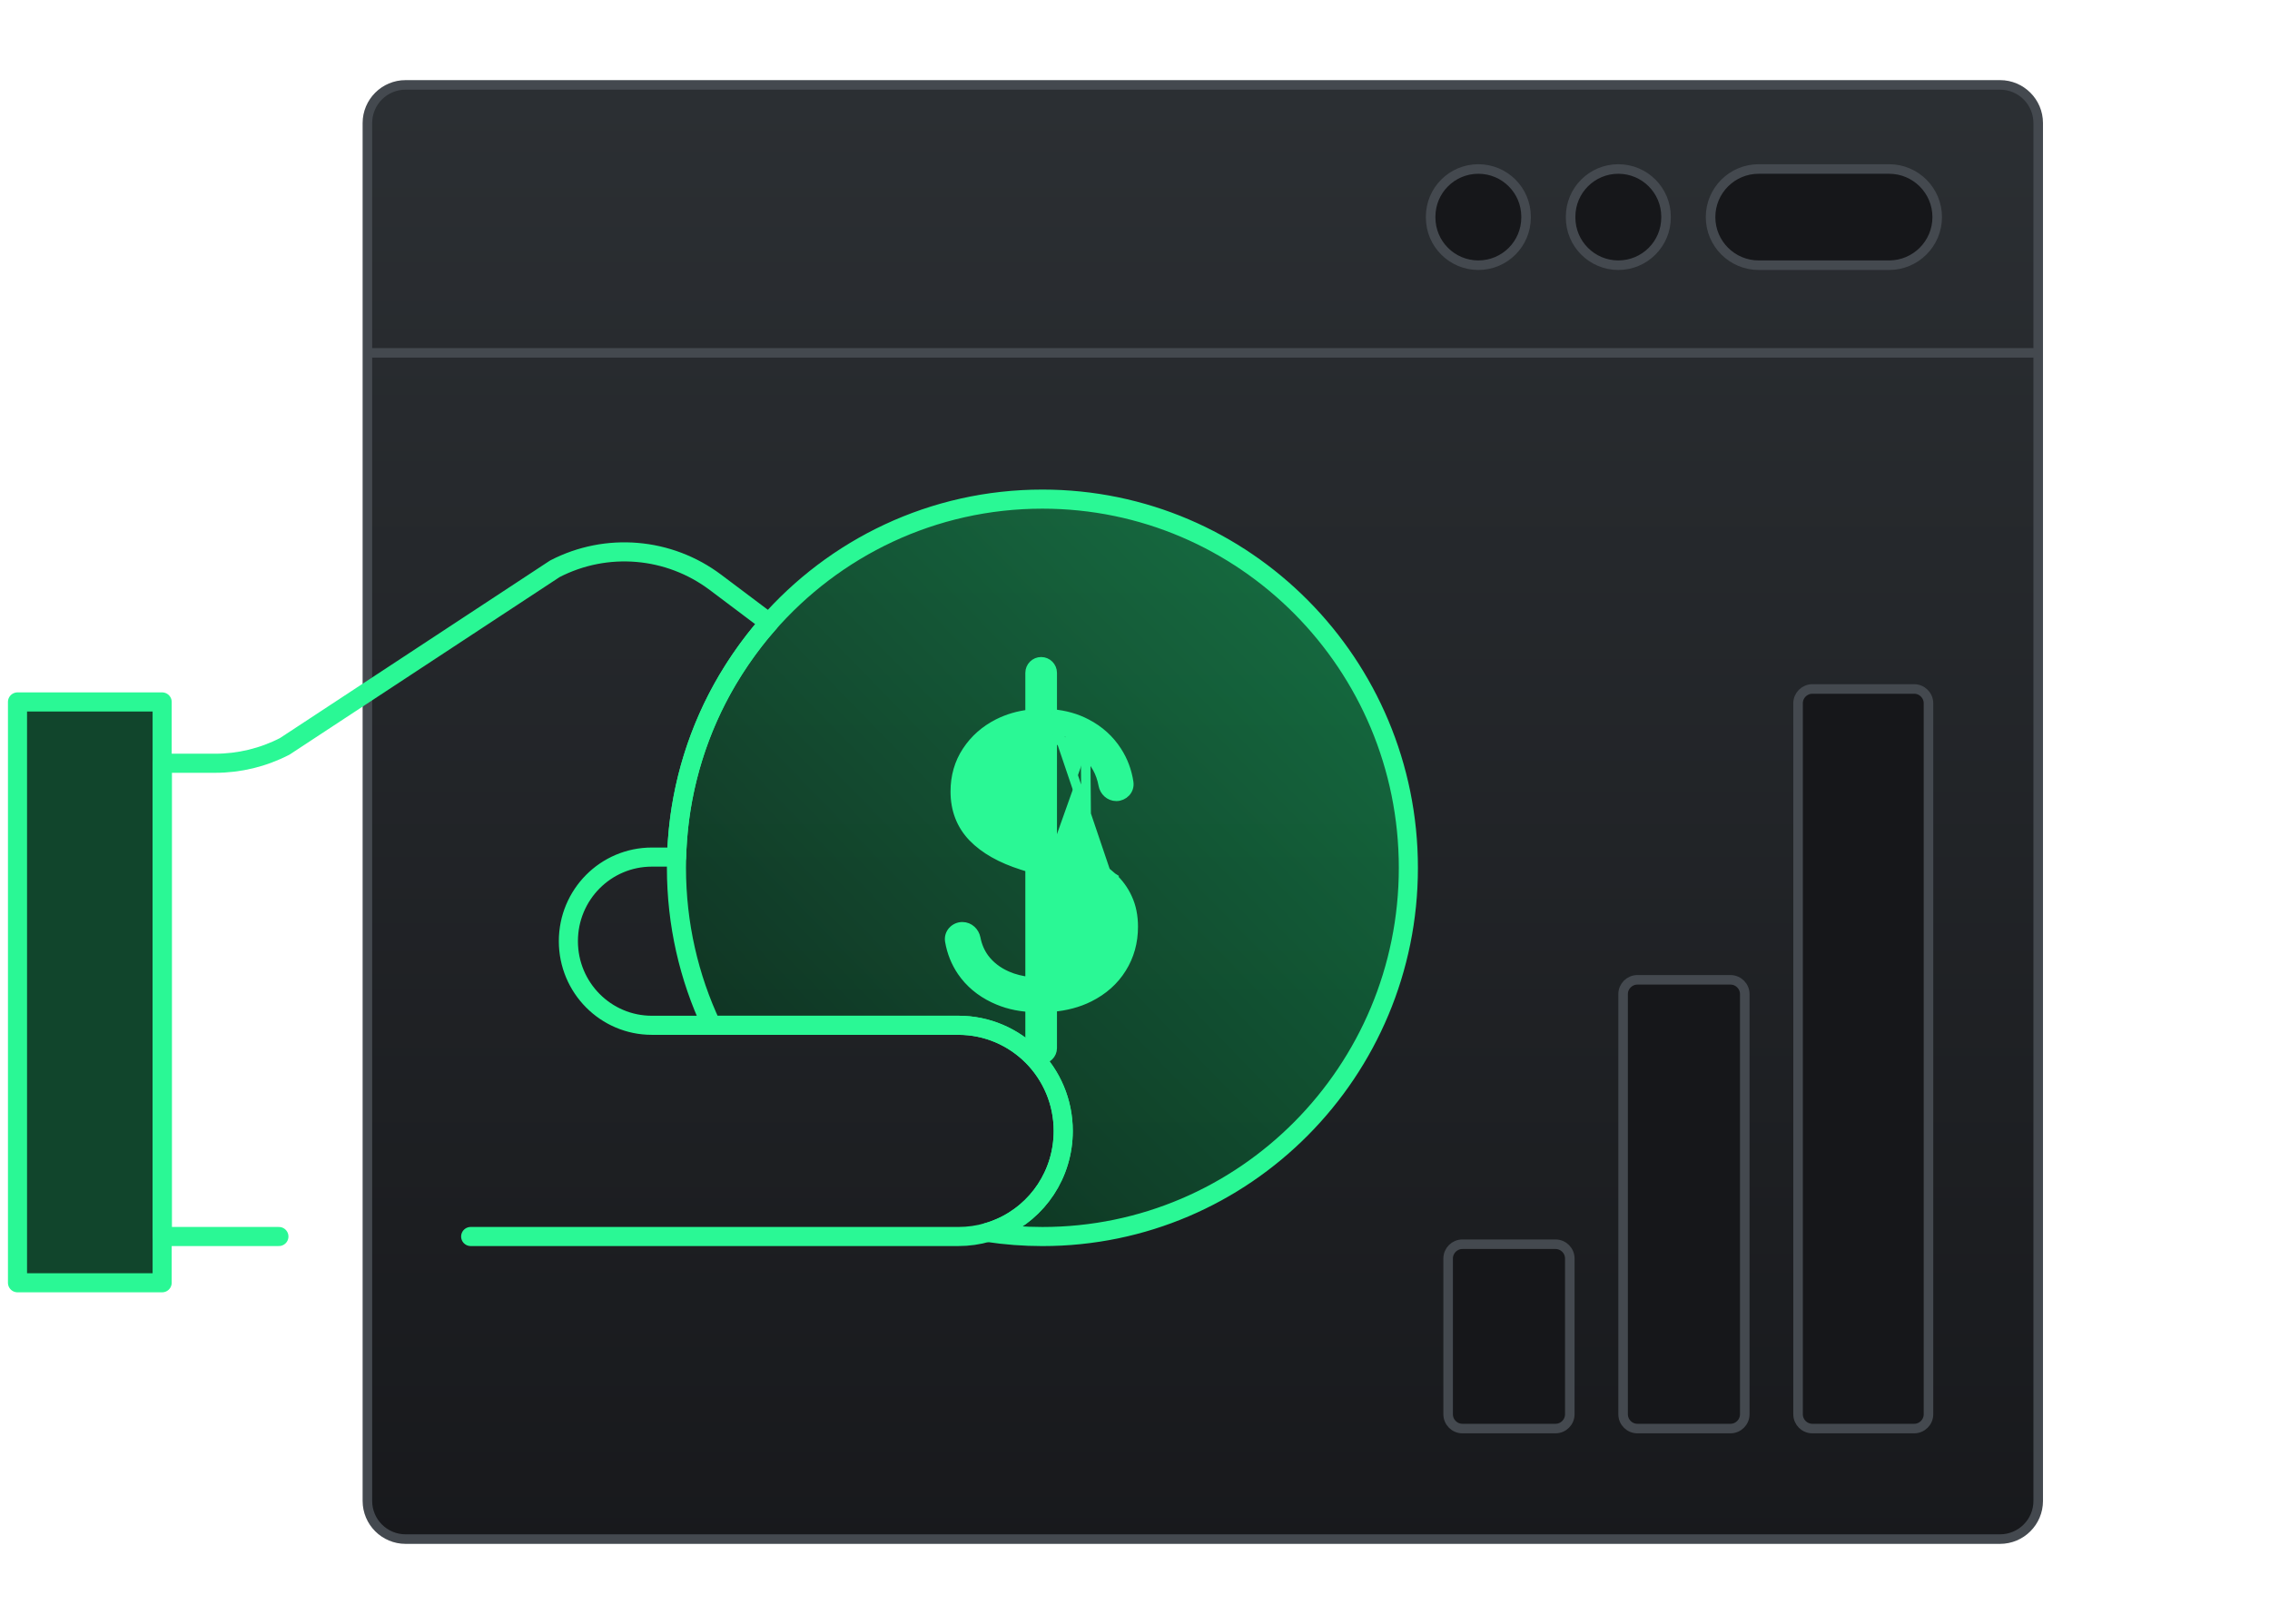
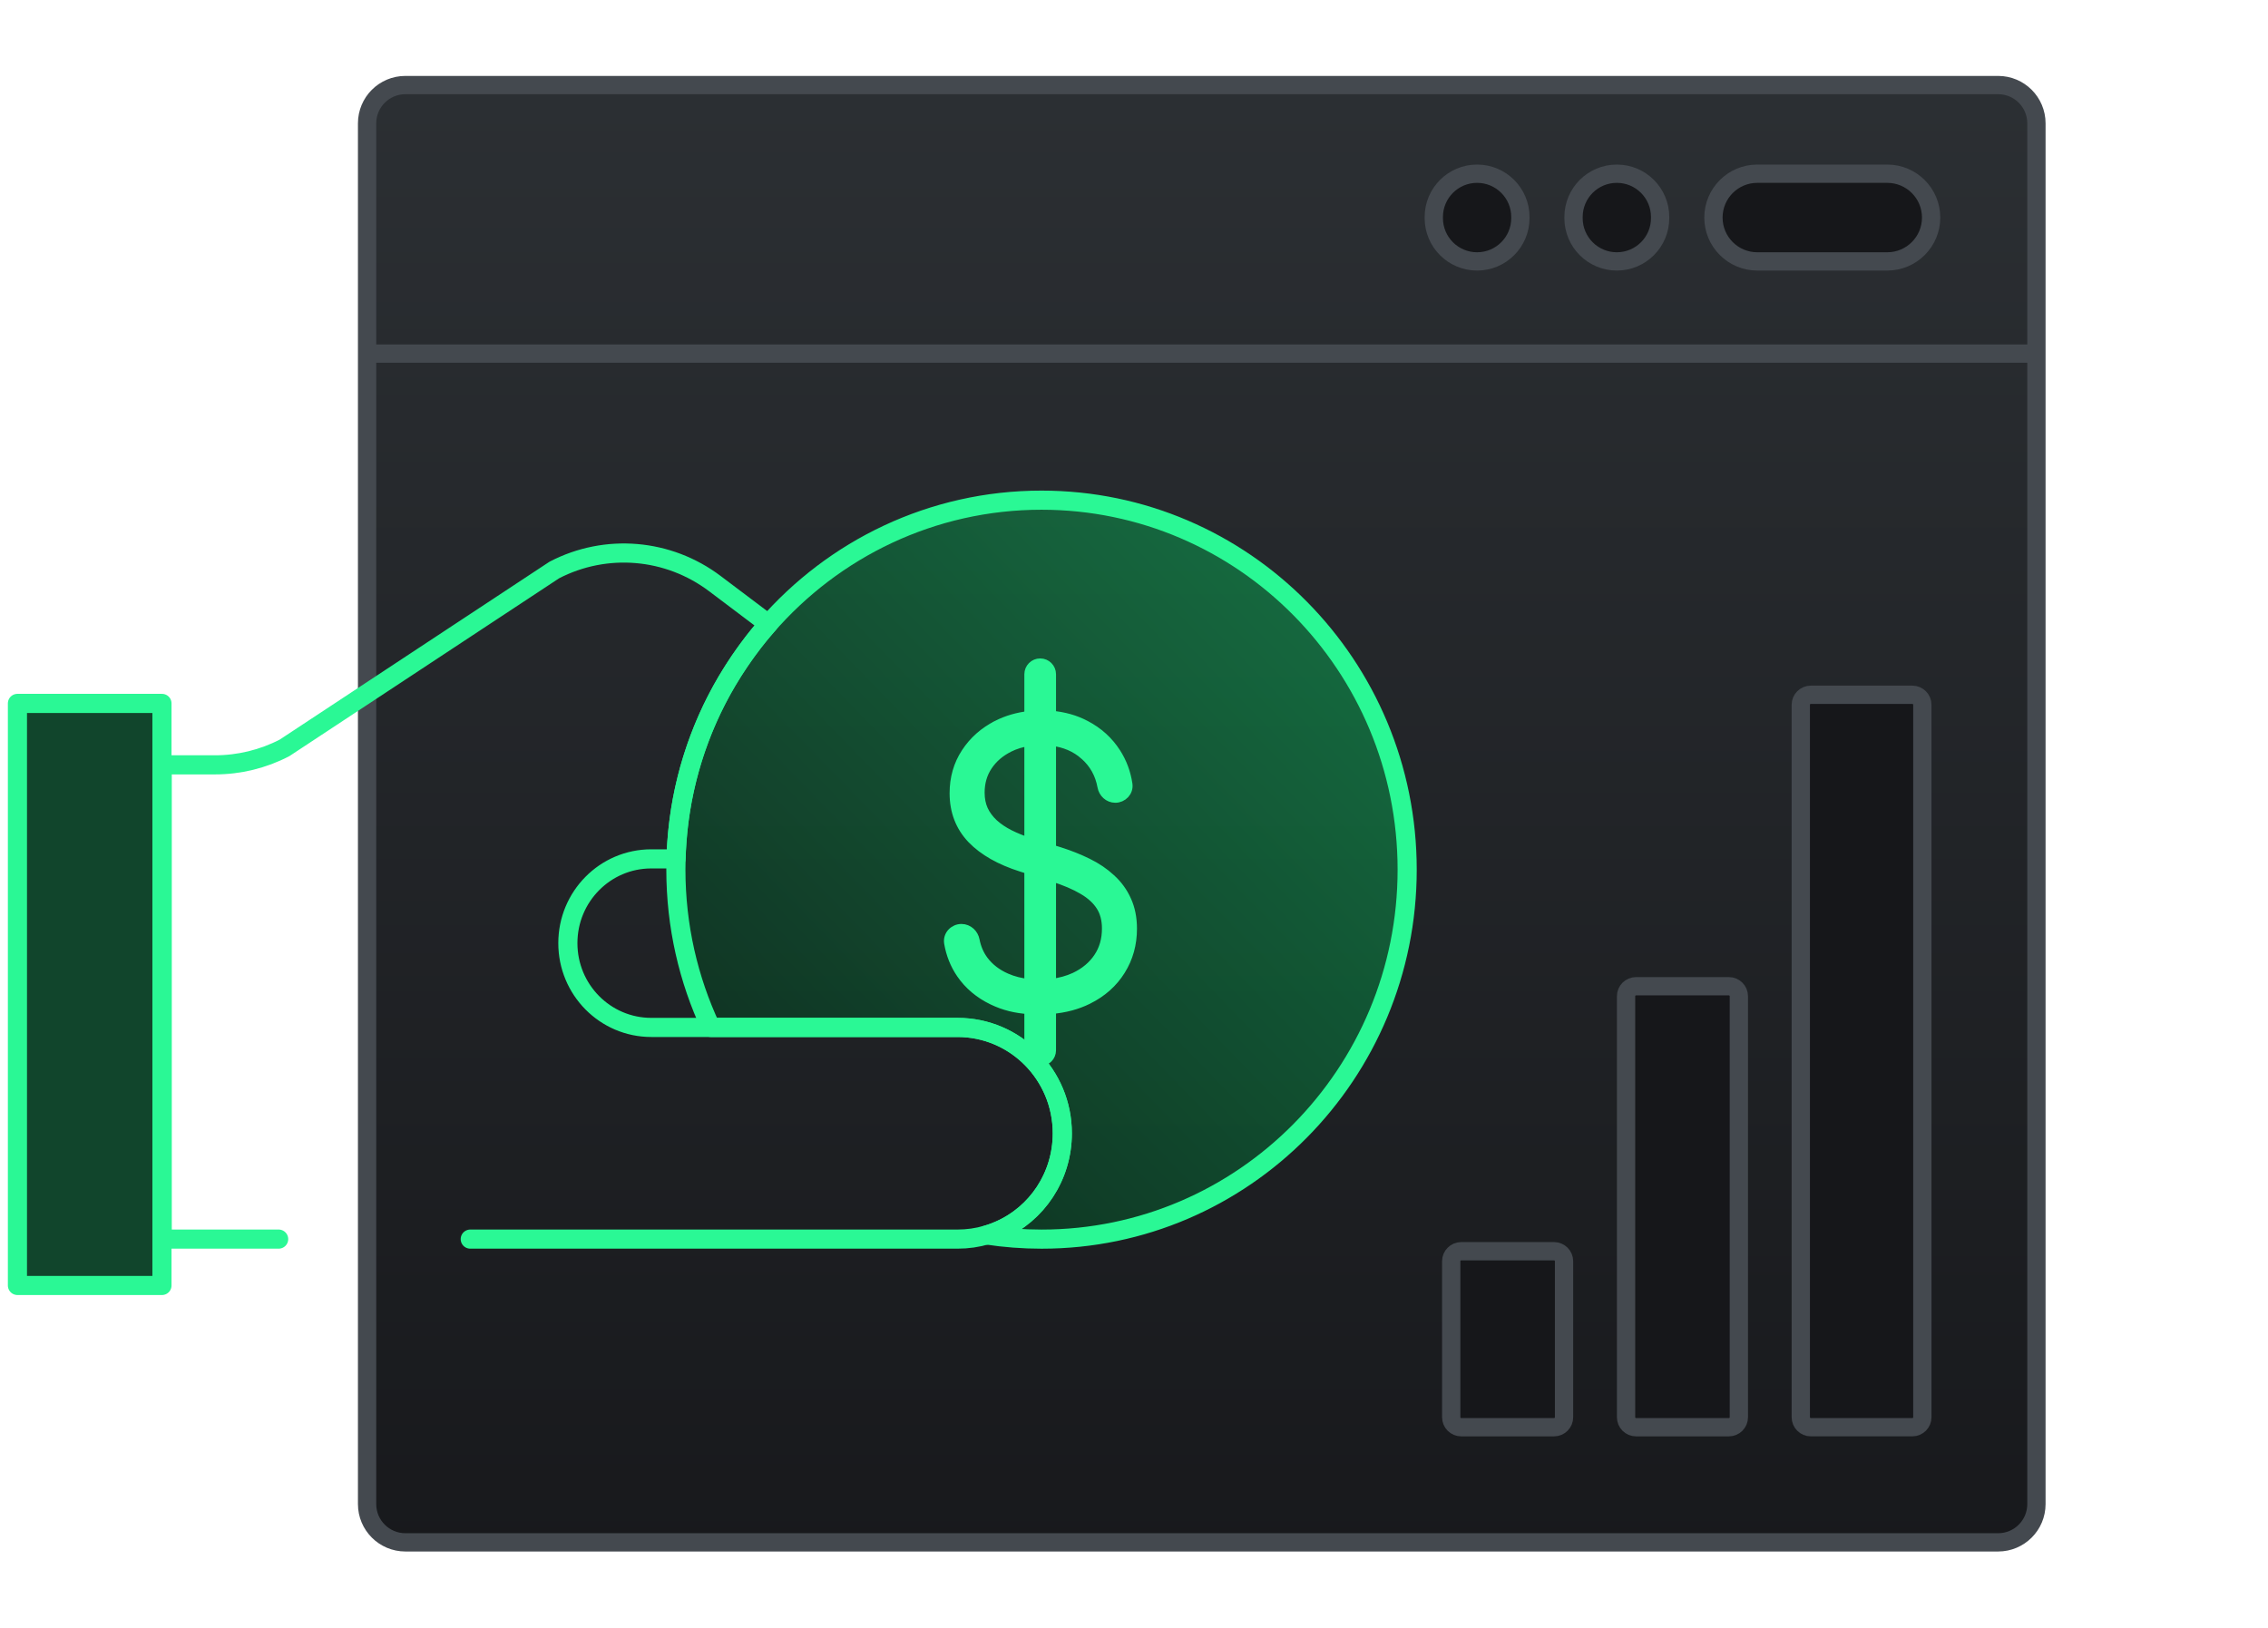
- <svg xmlns="http://www.w3.org/2000/svg" width="218" height="156" viewBox="0 0 218 156" fill="none">
-   <path d="M38.952 8.155H192.071C194.097 8.155 195.74 9.797 195.74 11.823V33.895V144.177C195.74 146.203 194.097 147.845 192.071 147.845H38.952C36.926 147.845 35.283 146.203 35.283 144.177V33.895V11.823C35.283 9.797 36.926 8.155 38.952 8.155Z" fill="url(#paint0_linear_305_8585)" />
-   <path d="M35.283 33.895V144.177C35.283 146.203 36.926 147.845 38.952 147.845H192.071C194.097 147.845 195.74 146.203 195.74 144.177V33.895M35.283 33.895V11.823C35.283 9.797 36.926 8.155 38.952 8.155H192.071C194.097 8.155 195.74 9.797 195.74 11.823V33.895M35.283 33.895H195.74" stroke="#44494F" stroke-width="0.917" />
-   <path d="M135.253 83.363C135.253 102.924 119.518 118.781 100.108 118.781C98.314 118.781 96.553 118.645 94.831 118.384C94.835 118.384 94.838 118.38 94.843 118.38C95.276 118.26 95.694 118.104 96.1 117.923C99.658 116.361 102.108 112.786 102.108 108.634C102.108 105.829 100.979 103.296 99.157 101.457C97.336 99.625 94.823 98.487 92.039 98.487H68.323C66.168 93.903 64.963 88.773 64.963 83.363C64.963 83.019 64.967 82.674 64.979 82.329C64.979 82.313 64.979 82.293 64.983 82.277C64.994 81.752 65.022 81.235 65.062 80.718C65.432 75.307 67.107 69.956 69.87 65.303C70.655 63.98 71.52 62.715 72.459 61.498C72.848 60.994 73.258 60.501 73.68 60.02C80.118 52.618 89.57 47.945 100.108 47.945C119.521 47.945 135.253 63.803 135.253 83.363Z" fill="url(#paint1_linear_305_8585)" fill-opacity="0.5" stroke="#2AF895" stroke-width="1.834" stroke-miterlimit="10" stroke-linecap="round" stroke-linejoin="round" />
-   <path d="M1.68 123.221H15.572V67.428H1.68V123.221Z" fill="#11452C" stroke="#2AF895" stroke-width="1.834" stroke-miterlimit="10" stroke-linecap="round" stroke-linejoin="round" />
-   <path d="M45.201 118.778H92.039C93.013 118.778 93.956 118.642 94.843 118.382C95.276 118.261 95.694 118.105 96.1 117.925C99.658 116.362 102.108 112.787 102.108 108.635C102.108 105.83 100.979 103.298 99.158 101.458C97.336 99.627 94.823 98.489 92.039 98.489H62.601C58.171 98.489 54.584 94.874 54.584 90.41C54.584 88.177 55.479 86.158 56.93 84.695C58.378 83.236 60.386 82.331 62.601 82.331H64.979C65.222 73.691 68.534 65.832 73.859 59.813L68.717 55.946C64.239 52.575 58.251 52.07 53.284 54.639L27.345 71.695C25.281 72.761 22.99 73.318 20.668 73.318H15.59V118.778H26.784" stroke="#2AF895" stroke-width="1.834" stroke-miterlimit="10" stroke-linecap="round" stroke-linejoin="round" />
-   <path d="M104.258 72.382L104.257 72.38C103.406 71.628 102.344 71.169 101.048 71.022V81.414M104.258 72.382L104.35 83.148M104.258 72.382C105.166 73.18 105.73 74.183 105.954 75.41C106.06 75.995 106.557 76.492 107.208 76.492C107.899 76.492 108.507 75.9 108.393 75.154C108.226 74.065 107.855 73.071 107.279 72.177C106.556 71.047 105.577 70.162 104.352 69.523C103.363 69 102.259 68.691 101.048 68.59M104.258 72.382L101.048 68.59M101.048 81.414L101.854 81.662L101.858 81.663C102.828 81.971 103.727 82.328 104.552 82.736M101.048 81.414L100.59 81.273V81.753L101.048 81.894V81.414ZM104.552 82.736C104.552 82.736 104.553 82.736 104.553 82.737L104.35 83.148M104.552 82.736C104.552 82.736 104.551 82.736 104.551 82.736L104.35 83.148M104.552 82.736C105.397 83.15 106.137 83.647 106.768 84.232M104.35 83.148C105.16 83.544 105.863 84.019 106.459 84.57M106.768 84.232C106.767 84.231 106.767 84.23 106.766 84.23L106.459 84.57M106.768 84.232C107.417 84.816 107.922 85.504 108.278 86.294C108.65 87.097 108.829 88.009 108.829 89.02C108.829 90.496 108.46 91.832 107.716 93.014C106.981 94.196 105.934 95.122 104.592 95.793L104.591 95.794C103.545 96.315 102.361 96.627 101.048 96.739V100.68C101.048 101.265 100.573 101.74 99.988 101.74C99.402 101.74 98.927 101.265 98.927 100.68V96.756C97.663 96.673 96.55 96.411 95.428 95.875C94.153 95.265 93.133 94.412 92.381 93.315L92.38 93.313C91.79 92.445 91.403 91.475 91.217 90.409C91.084 89.641 91.709 89.027 92.419 89.027C93.087 89.027 93.59 89.538 93.704 90.129C93.844 90.857 94.121 91.498 94.53 92.058C95.074 92.782 95.799 93.346 96.716 93.748C97.377 94.037 98.113 94.225 98.927 94.308V83.341L98.181 83.107L98.18 83.106C96.148 82.462 94.555 81.572 93.435 80.414L93.434 80.413C92.303 79.234 91.743 77.763 91.743 76.034C91.743 74.589 92.112 73.293 92.861 72.16C93.602 71.029 94.607 70.144 95.865 69.507L95.867 69.506C96.805 69.034 97.826 68.739 98.927 68.617V64.633C98.927 64.047 99.402 63.572 99.988 63.572C100.573 63.572 101.048 64.047 101.048 64.633V68.59M106.768 84.232C106.769 84.233 106.77 84.233 106.771 84.234L106.459 84.57M106.459 84.57L101.048 68.59M103.324 93.675C102.647 93.988 101.889 94.196 101.048 94.293V84.007L101.147 84.038L101.148 84.038C102.341 84.41 103.324 84.829 104.104 85.289L104.106 85.29C104.884 85.744 105.449 86.27 105.824 86.86C106.191 87.438 106.385 88.147 106.385 89.007C106.385 90.081 106.114 91.002 105.583 91.79C105.046 92.586 104.299 93.215 103.324 93.675ZM98.927 71.05V80.761C98.237 80.537 97.607 80.282 97.035 79.996C96.432 79.693 95.918 79.346 95.49 78.956C95.069 78.564 94.746 78.125 94.516 77.64C94.299 77.155 94.186 76.605 94.186 75.982C94.186 75.005 94.436 74.155 94.928 73.417C95.426 72.67 96.114 72.075 97.008 71.633C97.588 71.347 98.227 71.151 98.927 71.05Z" fill="#2AF895" stroke="#2AF895" stroke-width="0.917" />
-   <rect x="164.275" y="16.233" width="21.765" height="9.242" rx="4.621" fill="#16171A" stroke="#44494F" stroke-width="0.917" />
-   <path d="M183.826 66.183C184.586 66.183 185.202 66.799 185.202 67.558L185.202 135.852C185.202 136.611 184.586 137.227 183.826 137.227L174.053 137.227C173.293 137.227 172.677 136.611 172.677 135.852L172.677 67.558C172.677 66.799 173.293 66.183 174.053 66.183L183.826 66.183Z" fill="#16171A" stroke="#44494F" stroke-width="0.917" />
-   <path d="M166.183 94.121C166.943 94.121 167.559 94.737 167.559 95.496L167.559 135.851C167.559 136.611 166.943 137.227 166.183 137.227L157.251 137.227C156.491 137.227 155.875 136.611 155.875 135.851L155.875 95.496C155.875 94.737 156.491 94.121 157.251 94.121L166.183 94.121Z" fill="#16171A" stroke="#44494F" stroke-width="0.917" />
-   <rect x="150.756" y="119.519" width="17.708" height="11.684" rx="1.376" transform="rotate(90 150.756 119.519)" fill="#16171A" stroke="#44494F" stroke-width="0.917" />
-   <rect x="150.834" y="16.233" width="9.164" height="9.242" rx="4.582" fill="#16171A" stroke="#44494F" stroke-width="0.917" />
-   <rect x="137.392" y="16.233" width="9.164" height="9.242" rx="4.582" fill="#16171A" stroke="#44494F" stroke-width="0.917" />
+ <svg xmlns="http://www.w3.org/2000/svg" width="124" height="89" viewBox="0 0 124 89" fill="none">
+   <path d="M22.163 4.652H109.246C110.402 4.652 111.339 5.589 111.339 6.745V19.338V82.255C111.339 83.41 110.402 84.348 109.246 84.348H22.163C21.007 84.348 20.07 83.41 20.07 82.255V19.338V6.745C20.07 5.589 21.007 4.652 22.163 4.652Z" fill="url(#paint0_linear_478_18105)" />
+   <path d="M20.07 19.338V82.255C20.07 83.41 21.007 84.348 22.163 84.348H109.246C110.402 84.348 111.339 83.41 111.339 82.255V19.338M20.07 19.338V6.745C20.07 5.589 21.007 4.652 22.163 4.652H109.246C110.402 4.652 111.339 5.589 111.339 6.745V19.338M20.07 19.338H111.339" stroke="#44494F" />
+   <path d="M76.935 47.559C76.935 58.719 67.984 67.766 56.944 67.766C55.923 67.766 54.922 67.688 53.942 67.539C53.944 67.539 53.947 67.537 53.949 67.537C54.196 67.468 54.433 67.379 54.664 67.276C56.688 66.385 58.081 64.345 58.081 61.977C58.081 60.376 57.439 58.931 56.403 57.882C55.367 56.837 53.938 56.188 52.355 56.188H38.864C37.639 53.572 36.953 50.646 36.953 47.559C36.953 47.363 36.955 47.166 36.962 46.969C36.962 46.96 36.962 46.949 36.964 46.94C36.971 46.64 36.987 46.345 37.01 46.05C37.22 42.963 38.172 39.91 39.744 37.256C40.191 36.501 40.683 35.779 41.217 35.085C41.438 34.797 41.672 34.516 41.911 34.242C45.573 30.019 50.95 27.353 56.944 27.353C67.986 27.353 76.935 36.4 76.935 47.559Z" fill="url(#paint1_linear_478_18105)" fill-opacity="0.5" stroke="#2AF895" stroke-width="1.046" stroke-miterlimit="10" stroke-linecap="round" stroke-linejoin="round" />
+   <path d="M0.953 70.299H8.855V38.468H0.953V70.299Z" fill="#11452C" stroke="#2AF895" stroke-width="1.046" stroke-miterlimit="10" stroke-linecap="round" stroke-linejoin="round" />
+   <path d="M25.71 67.764H52.352C52.906 67.764 53.443 67.686 53.947 67.537C54.194 67.469 54.431 67.38 54.662 67.277C56.686 66.385 58.08 64.346 58.08 61.977C58.08 60.377 57.437 58.932 56.401 57.882C55.365 56.837 53.935 56.188 52.352 56.188H35.608C33.088 56.188 31.047 54.126 31.047 51.579C31.047 50.306 31.556 49.153 32.382 48.319C33.205 47.486 34.348 46.97 35.608 46.97H36.96C37.098 42.041 38.982 37.557 42.011 34.123L39.086 31.917C36.539 29.994 33.133 29.706 30.308 31.171L15.553 40.902C14.38 41.51 13.077 41.828 11.756 41.828H8.867V67.764H15.235" stroke="#2AF895" stroke-width="1.046" stroke-miterlimit="10" stroke-linecap="round" stroke-linejoin="round" />
+   <path d="M59.298 41.294L59.299 41.294C59.816 41.75 60.137 42.323 60.264 43.023C60.324 43.357 60.607 43.64 60.978 43.64C61.372 43.64 61.718 43.303 61.653 42.878C61.558 42.256 61.347 41.689 61.019 41.178C60.608 40.534 60.051 40.028 59.354 39.664C58.791 39.365 58.164 39.189 57.475 39.131V36.873C57.475 36.539 57.205 36.269 56.871 36.269C56.538 36.269 56.267 36.539 56.267 36.873V39.147C55.641 39.217 55.06 39.385 54.526 39.654L54.526 39.655C53.81 40.019 53.238 40.523 52.816 41.169C52.391 41.815 52.18 42.554 52.18 43.378C52.18 44.365 52.499 45.203 53.142 45.876L53.143 45.877C53.78 46.538 54.687 47.045 55.843 47.413L55.843 47.413L56.267 47.547V53.804C55.805 53.757 55.386 53.649 55.011 53.484C54.489 53.255 54.077 52.933 53.768 52.52C53.534 52.201 53.377 51.835 53.297 51.419C53.233 51.082 52.946 50.791 52.566 50.791C52.162 50.791 51.806 51.141 51.881 51.577C51.987 52.186 52.207 52.74 52.543 53.236L52.544 53.237C52.971 53.863 53.552 54.35 54.277 54.698C54.915 55.004 55.548 55.153 56.267 55.2V57.44C56.267 57.774 56.538 58.044 56.871 58.044C57.205 58.044 57.475 57.774 57.475 57.44V55.191C58.222 55.127 58.895 54.949 59.49 54.651L59.491 54.651C60.254 54.268 60.85 53.74 61.268 53.065C61.691 52.391 61.901 51.629 61.901 50.787C61.901 50.21 61.799 49.69 61.588 49.232C61.385 48.782 61.098 48.389 60.729 48.056C60.37 47.722 59.949 47.438 59.468 47.202C58.998 46.969 58.487 46.765 57.935 46.59L57.933 46.589L57.475 46.448V40.519C58.212 40.603 58.815 40.865 59.298 41.294ZM55.177 40.867C55.506 40.704 55.869 40.593 56.267 40.535V46.075C55.875 45.947 55.517 45.802 55.192 45.639C54.849 45.466 54.557 45.268 54.314 45.046C54.074 44.822 53.89 44.572 53.76 44.295C53.636 44.018 53.572 43.704 53.572 43.349C53.572 42.791 53.714 42.306 53.994 41.885C54.277 41.459 54.669 41.12 55.177 40.867ZM57.475 53.795V47.927L57.53 47.944L57.531 47.945C58.209 48.157 58.768 48.396 59.212 48.658L59.213 48.659C59.655 48.918 59.977 49.218 60.19 49.554C60.399 49.884 60.509 50.288 60.509 50.779C60.509 51.392 60.355 51.918 60.053 52.368C59.747 52.822 59.322 53.18 58.768 53.443C58.383 53.621 57.953 53.74 57.475 53.795Z" fill="#2AF895" stroke="#2AF895" stroke-width="0.523" />
+   <rect x="93.68" y="9.5" width="11.902" height="4.796" rx="2.398" fill="#16171A" stroke="#44494F" />
+   <path d="M104.555 37.996C104.857 37.996 105.102 38.241 105.102 38.543L105.102 77.505C105.102 77.806 104.857 78.051 104.555 78.051L99.002 78.051C98.701 78.051 98.456 77.806 98.456 77.505L98.456 38.543C98.456 38.241 98.701 37.996 99.002 37.996L104.555 37.996Z" fill="#16171A" stroke="#44494F" />
+   <path d="M94.524 53.935C94.826 53.935 95.07 54.18 95.07 54.482L95.07 77.505C95.07 77.807 94.826 78.052 94.524 78.052L89.449 78.052C89.147 78.052 88.903 77.807 88.903 77.505L88.903 54.482C88.903 54.18 89.147 53.935 89.449 53.935L94.524 53.935Z" fill="#16171A" stroke="#44494F" />
+   <rect x="85.512" y="68.426" width="9.626" height="6.168" rx="0.547" transform="rotate(90 85.5117 68.4258)" fill="#16171A" stroke="#44494F" />
+   <rect x="86.031" y="9.5" width="4.734" height="4.796" rx="2.367" fill="#16171A" stroke="#44494F" />
+   <rect x="78.391" y="9.5" width="4.734" height="4.796" rx="2.367" fill="#16171A" stroke="#44494F" />
  <defs>
-     <linearGradient id="paint0_linear_305_8585" x1="117.079" y1="161.714" x2="117.079" y2="-3.342" gradientUnits="userSpaceOnUse">
+     <linearGradient id="paint0_linear_478_18105" x1="66.596" y1="92.26" x2="66.596" y2="-1.907" gradientUnits="userSpaceOnUse">
      <stop stop-color="#16171A" />
      <stop offset="1" stop-color="#2D3135" />
    </linearGradient>
-     <linearGradient id="paint1_linear_305_8585" x1="126.465" y1="59.015" x2="74.223" y2="109.976" gradientUnits="userSpaceOnUse">
+     <linearGradient id="paint1_linear_478_18105" x1="71.936" y1="33.669" x2="42.134" y2="62.653" gradientUnits="userSpaceOnUse">
      <stop stop-color="#06AA53" />
      <stop offset="1" stop-color="#024421" />
    </linearGradient>
  </defs>
</svg>
